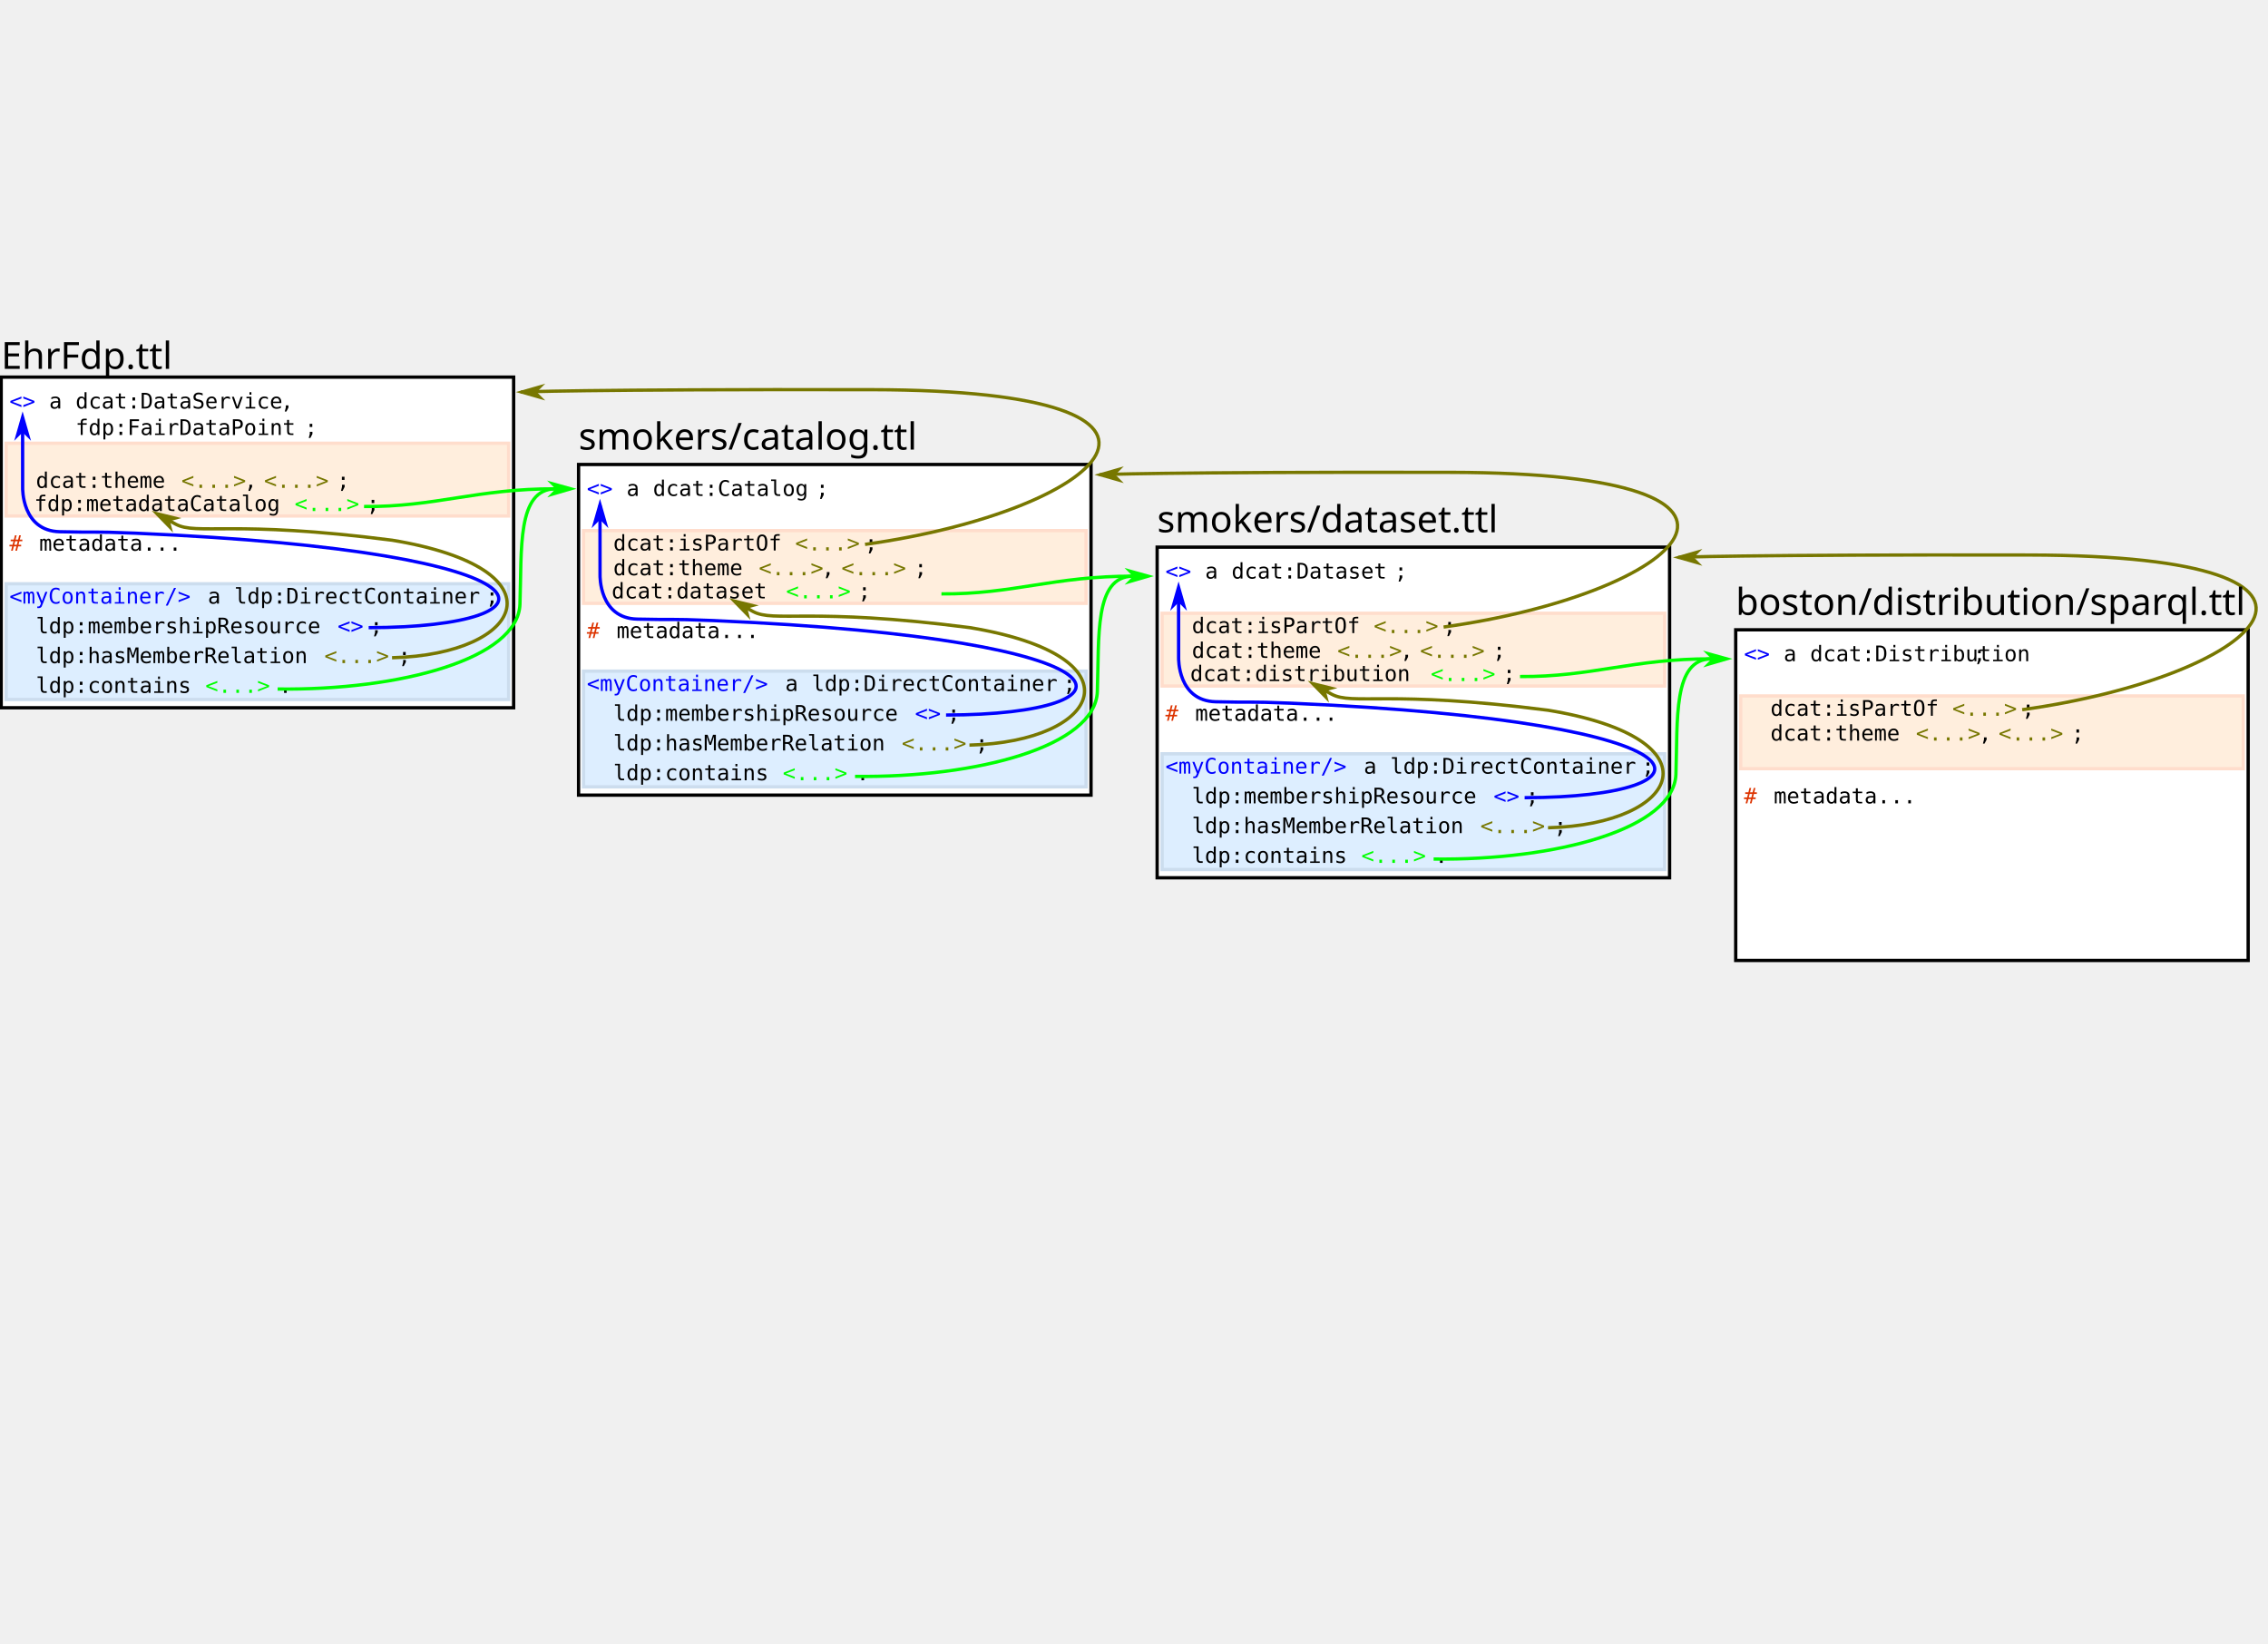
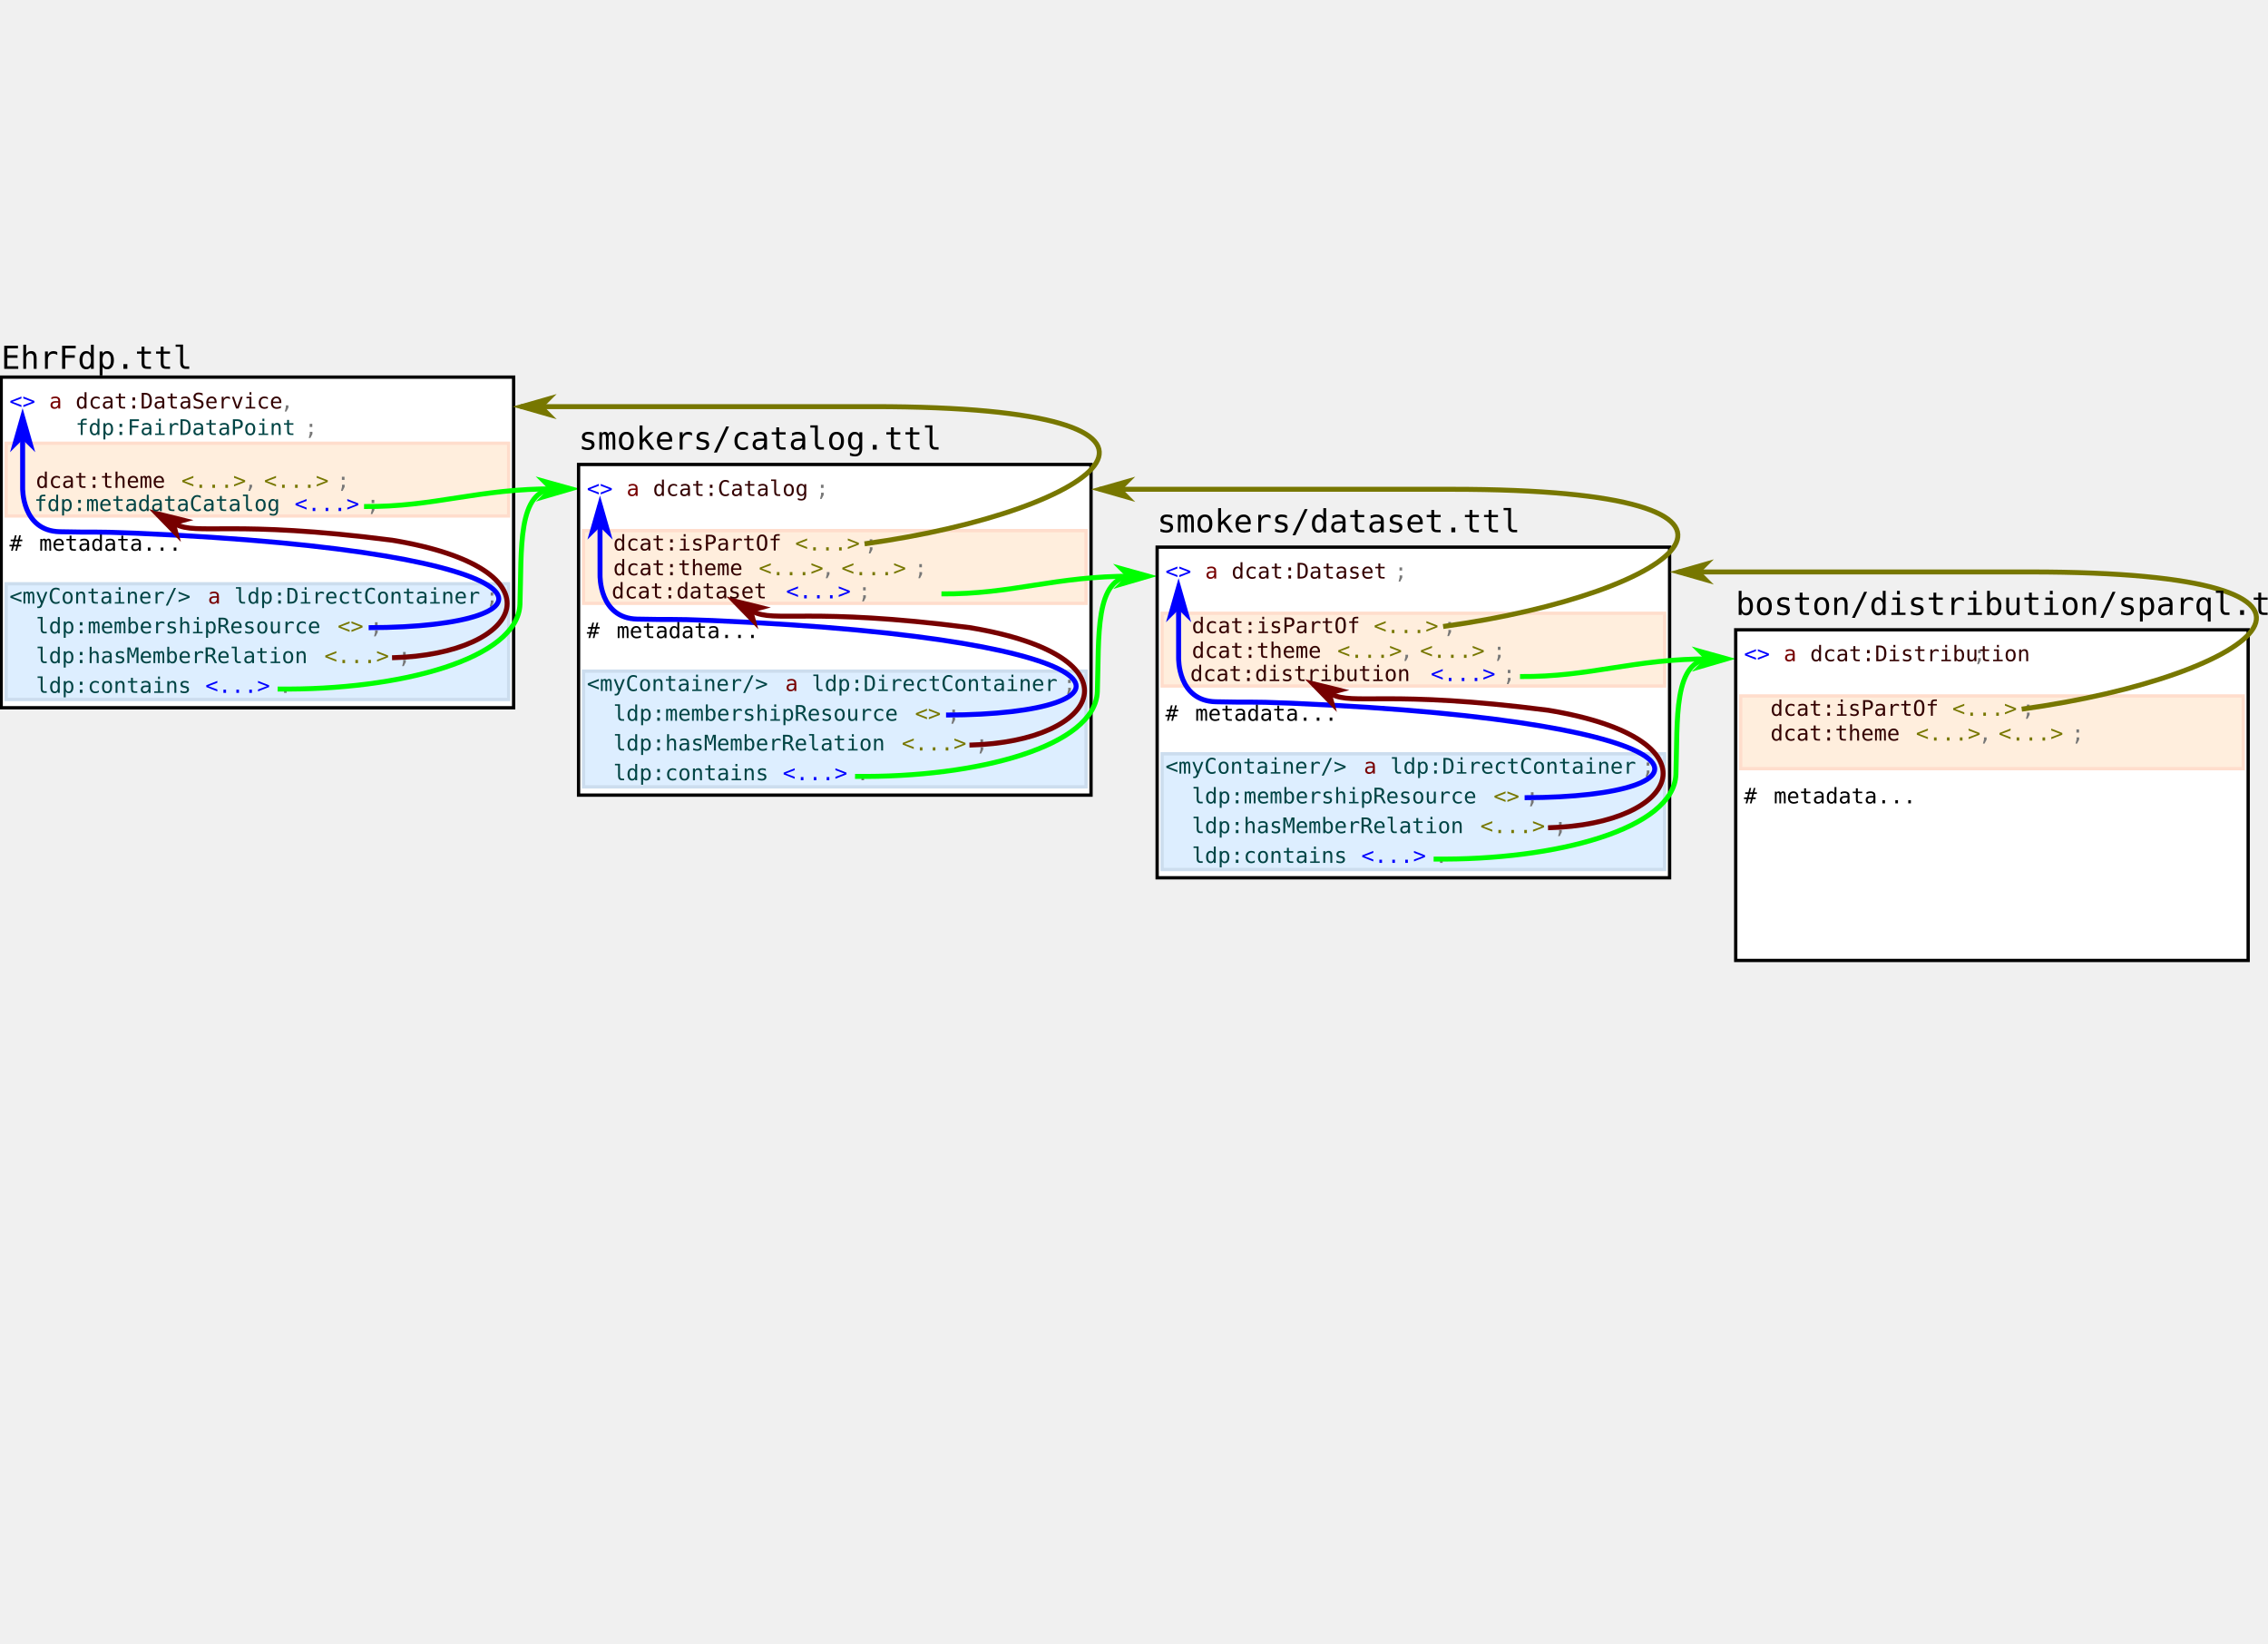
<svg xmlns="http://www.w3.org/2000/svg" xmlns:xlink="http://www.w3.org/1999/xlink" width="40.639cm" height="29.44cm" viewBox="0 0 1372 581.999" version="1.1" id="svg2186">
  <style>
+     text {
+       font-size: 13px;
+     }
+     tspan {
+       font-style:normal;
+       font-variant:normal;
+       font-weight:normal;
+       font-stretch:normal;
+       font-family:'DejaVu Sans Mono';
+       -inkscape-font-specification:'DejaVu Sans Mono'
+     }
+     path {
+       /* fill:none; -- strikes arrow heads */
+       stroke-width:3;
+       stroke-linecap:butt;
+       stroke-linejoin:miter;
+       stroke-miterlimit:4;
+       stroke-dasharray:none;
+       stroke-opacity:1;
+     }
+ 
+     /* Turtle */
+     .turtle { fill: #770000; }
+     .punct { fill: #777777; }
+     .comment marker { fill:#dd3300; }
+     .comment text   { fill:#000000; }
+ 
+     /* roles */
+     .meta { fill: #777700; }
+     .node { fill: #0000ff; }
+     .filename { font-size: large }
+ 
+     /* vocabularies */
+     .dcat { fill: #330000; }
+     .fdp  { fill: #004444; }
+     .ldp  { fill: #556677 }
+     .dc  { fill: #440044 }
+ 
+     /* parent */
+     #main .link { stroke:#00ff00 } /* default color for link arcs */
+ 
+     #ldp-arrows .node { stroke:#0000ff }
+     #ldp-arrows .meta { stroke:#770000 }
+     #ldp-arrows .link { stroke:#00ff00 }
+ 
+     #parent text { font-size:13px; }
+     #parent .link { fill: #777700; }
+     #parent path { stroke: #777700; }
+ 
+     .box { fill-opacity:1; stroke-width:2; stroke-opacity:1; fill:#ffffff }
+     .box.frame { fill:#ffffff; stroke:#000000 }
+     .box.dcat  { fill:#ffeedd; stroke:#ffddcc }
+     .box.ldp   { fill:#ddeeff; 1;stroke:#ccddee }
+ 
  </style>
-   <defs id="defs2190">
+   <defs id="sprites" style="display:none">
+     <g id="template">
+       <rect id="template-box" class="box frame" x="0" y="5" width="310" height="200" rx="0" ry="0" />
+       <rect id="dcat-box" class="box dcat" x="3" y="45" width="304" height="44" rx="0" ry="0" />
+       <text id="template-text" transform="translate(5,24)">
+         <tspan x="0" y="0" xml:space="preserve" class="node">&lt;&gt;</tspan>
+         <tspan x="24" y="0" xml:space="preserve" class="turtle">a</tspan>
+         <tspan x="16" y="48" xml:space="preserve" class="dcat predicate">dcat:theme</tspan>
+         <tspan x="104" y="48" xml:space="preserve" class="meta">&lt;...&gt;</tspan>
+         <tspan x="142" y="48" xml:space="preserve" class="punct">,</tspan>
+         <tspan x="154" y="48" xml:space="preserve" class="meta">&lt;...&gt;</tspan>
+         <tspan x="198" y="48" xml:space="preserve" class="punct">;</tspan>
+         <tspan x="0" y="86" xml:space="preserve" class="comment marker">#</tspan>
+         <tspan x="18" y="86" xml:space="preserve" class="comment text">metadata...</tspan>
+       </text>
+     </g>
+     <g id="ldp">
+       <rect id="fdp-box" class="box ldp" x="3" y="130" width="304" height="70" rx="0" ry="0" />
+       <text id="ldp-text" transform="translate(5,24)">
+         <tspan x="0" y="118" xml:space="preserve" class="fdp node">&lt;myContainer/&gt;</tspan>
+         <tspan x="120" y="118" xml:space="preserve" class="turtle">a</tspan>
+         <tspan x="136" y="118" xml:space="preserve" class="fdp class">ldp:DirectContainer</tspan>
+         <tspan x="288" y="118" xml:space="preserve" class="punct">;</tspan>
+         <tspan x="16" y="136" xml:space="preserve" class="fdp predicate">ldp:membershipResource</tspan>
+         <tspan x="198.5" y="136" xml:space="preserve" class="meta">&lt;&gt;</tspan>
+         <tspan x="218" y="136" xml:space="preserve" class="punct">;</tspan>
+         <tspan x="16" y="154" xml:space="preserve" class="fdp predicate">ldp:hasMemberRelation</tspan>
+         <tspan x="190.5" y="154" xml:space="preserve" class="meta">&lt;...&gt;</tspan>
+         <tspan x="235" y="154" xml:space="preserve" class="punct">;</tspan>
+         <tspan x="16" y="172" xml:space="preserve" class="fdp predicate">ldp:contains</tspan>
+         <tspan x="118.5" y="172" xml:space="preserve" class="node">&lt;...&gt;</tspan>
+         <tspan x="163" y="172" xml:space="preserve" class="punct">.</tspan>
+       </text>
+       <g id="ldp-arrows" transform="translate(0,-16)">
+         <path id="membershipResource" class="node" style="fill:none;marker-end:url(#Arrow1Mend)" d="M 222.301,172.546 C 342.863,172.37 346.045,126.806 81.226,115.401 52.399,114.233 60.464,115.115 35.459,114.527 12.311,113.982 12.987,87.969 12.987,87.969 l -0.026,-42.292" />
+         <path id="hasMemberRelation" class="meta" style="fill:none;marker-end:url(#Arrow1Mend)" d="m 236.448,190.74 c 80.353,-2.003 104.485,-53.818 0.115,-71.079 -96.551,-12.44 -118.311,-2.801 -131.09,-9.758 -5.817,-3.167 -10.961,-6.111 -10.961,-6.111" />
+         <path id="contains" class="link" style="fill:none;marker-end:url(#Arrow1Mend)" d="m 167.246,209.666 c 74.414,0.904 145.427,-18.344 146.582,-51.304 1.16,-33.093 -1.974,-69.735 21.496,-69.783 0,0 -7.15,0.082 8.797,-0.018" />
+       </g>
+     </g>
+     <g id="parent">
+       <text id="template-text" transform="translate(5,27)">
+         <tspan x="16" y="30" xml:space="preserve" class="dcat predicate">dcat:isPartOf</tspan>
+         <tspan x="126" y="30" xml:space="preserve" class="link">&lt;...&gt;</tspan>
+         <tspan x="168" y="30" xml:space="preserve" class="punct">;</tspan>
+       </text>
+       <path id="isPartOf" transform="translate(-350,-70)" style="fill:none;marker-end:url(#Arrow1Mstart)" d="M 523,123 C 668,103 750,40 528,40 354,40 311.012,40 316,40 v 0" />
+     </g>
+   </defs>
+   <defs id="markers">
    <marker style="overflow:visible" id="Arrow1Mstart" refX="0.0" refY="0.0" orient="auto">
      <path transform="scale(0.4) translate(10,0)" style="fill-rule:evenodd;fill:context-stroke;stroke:context-stroke;stroke-width:1.0pt" d="M 0.0,0.0 L 5.0,-5.0 L -12.5,0.0 L 5.0,5.0 L 0.0,0.0 z " id="path2633" />
    </marker>
    <marker style="overflow:visible;" id="Arrow1Mend" refX="0.0" refY="0.0" orient="auto">
      <path transform="scale(0.4) rotate(180) translate(10,0)" style="fill-rule:evenodd;fill:context-stroke;stroke:context-stroke;stroke-width:1.0pt;" d="M 0.0,0.0 L 5.0,-5.0 L -12.5,0.0 L 5.0,5.0 L 0.0,0.0 z " id="path2636" />
    </marker>
  </defs>
-   <defs id="sprites" style="display:none">
-     <g id="template">
-       <rect style="fill:#ffffff;fill-opacity:1;stroke:#000000;stroke-width:2;stroke-opacity:1" x="0" y="5" width="310" height="200" rx="0" ry="0" id="template-box" />
-       <rect style="fill:#ffeedd;fill-opacity:1;stroke:#ffddcc;stroke-width:2;stroke-opacity:1" x="3" y="45" width="304" height="44" rx="0" ry="0" id="dcat-box" />
-       <text font-size="13px" style="font-style:normal;font-variant:normal;font-weight:normal;font-stretch:normal;font-family:'DejaVu Sans Mono';-inkscape-font-specification:'DejaVu Sans Mono';text-anchor:start;fill:#000000;fill-opacity:1;stroke:none" id="template-text" transform="translate(5,24)">
-         <tspan x="0" y="0" xml:space="preserve" style="fill:#0000ff;font-style:normal;font-variant:normal;font-weight:normal;font-stretch:normal;font-family:'DejaVu Sans Mono';-inkscape-font-specification:'DejaVu Sans Mono'">&lt;&gt;</tspan>
-         <tspan x="24" y="0" xml:space="preserve" style="fill:#000000;font-style:normal;font-variant:normal;font-weight:normal;font-stretch:normal;font-family:'DejaVu Sans Mono';-inkscape-font-specification:'DejaVu Sans Mono'">a</tspan>
-         <tspan x="16" y="48" xml:space="preserve" style="fill:#000000;font-style:normal;font-variant:normal;font-weight:normal;font-stretch:normal;font-family:'DejaVu Sans Mono';-inkscape-font-specification:'DejaVu Sans Mono'">dcat:theme</tspan>
-         <tspan x="104" y="48" xml:space="preserve" style="fill:#777700;font-style:normal;font-variant:normal;font-weight:normal;font-stretch:normal;font-family:'DejaVu Sans Mono';-inkscape-font-specification:'DejaVu Sans Mono'">&lt;...&gt;</tspan>
-         <tspan x="142" y="48" xml:space="preserve" style="fill:#000000;font-style:normal;font-variant:normal;font-weight:normal;font-stretch:normal;font-family:'DejaVu Sans Mono';-inkscape-font-specification:'DejaVu Sans Mono'">,</tspan>
-         <tspan x="154" y="48" xml:space="preserve" style="fill:#777700;font-style:normal;font-variant:normal;font-weight:normal;font-stretch:normal;font-family:'DejaVu Sans Mono';-inkscape-font-specification:'DejaVu Sans Mono'">&lt;...&gt;</tspan>
-         <tspan x="198" y="48" xml:space="preserve" style="fill:#000000;font-style:normal;font-variant:normal;font-weight:normal;font-stretch:normal;font-family:'DejaVu Sans Mono';-inkscape-font-specification:'DejaVu Sans Mono'">;</tspan>
-         <tspan x="0" y="86" xml:space="preserve" style="fill:#dd3300;font-style:normal;font-variant:normal;font-weight:normal;font-stretch:normal;font-family:'DejaVu Sans Mono';-inkscape-font-specification:'DejaVu Sans Mono'">#</tspan>
-         <tspan x="18" y="86" xml:space="preserve" style="fill:#000000;font-style:normal;font-variant:normal;font-weight:normal;font-stretch:normal;font-family:'DejaVu Sans Mono';-inkscape-font-specification:'DejaVu Sans Mono'">metadata...</tspan>
-       </text>
-     </g>
-     <g id="ldp">
-       <rect style="fill:#ddeeff;fill-opacity:1;stroke:#ccddee;stroke-width:2;stroke-opacity:1" x="3" y="130" width="304" height="70" rx="0" ry="0" id="fdp-box" />
-       <text font-size="13px" style="font-style:normal;font-variant:normal;font-weight:normal;font-stretch:normal;font-family:'DejaVu Sans Mono';-inkscape-font-specification:'DejaVu Sans Mono';text-anchor:start;fill:#000000;fill-opacity:1;stroke:none" id="ldp-text" transform="translate(5,24)">
-         <tspan x="0" y="118" xml:space="preserve" style="fill:#0000ff;font-style:normal;font-variant:normal;font-weight:normal;font-stretch:normal;font-family:'DejaVu Sans Mono';-inkscape-font-specification:'DejaVu Sans Mono'">&lt;myContainer/&gt;</tspan>
-         <tspan x="120" y="118" xml:space="preserve" style="fill:#000000;font-style:normal;font-variant:normal;font-weight:normal;font-stretch:normal;font-family:'DejaVu Sans Mono';-inkscape-font-specification:'DejaVu Sans Mono'">a</tspan>
-         <tspan x="136" y="118" xml:space="preserve" style="fill:#000000;font-style:normal;font-variant:normal;font-weight:normal;font-stretch:normal;font-family:'DejaVu Sans Mono';-inkscape-font-specification:'DejaVu Sans Mono'">ldp:DirectContainer</tspan>
-         <tspan x="288" y="118" xml:space="preserve" style="fill:#000000;font-style:normal;font-variant:normal;font-weight:normal;font-stretch:normal;font-family:'DejaVu Sans Mono';-inkscape-font-specification:'DejaVu Sans Mono'">;</tspan>
-         <tspan x="16" y="136" xml:space="preserve" style="fill:#000000;font-style:normal;font-variant:normal;font-weight:normal;font-stretch:normal;font-family:'DejaVu Sans Mono';-inkscape-font-specification:'DejaVu Sans Mono'">ldp:membershipResource</tspan>
-         <tspan x="198.5" y="136" xml:space="preserve" style="fill:#0000ff;font-style:normal;font-variant:normal;font-weight:normal;font-stretch:normal;font-family:'DejaVu Sans Mono';-inkscape-font-specification:'DejaVu Sans Mono'">&lt;&gt;</tspan>
-         <tspan x="218" y="136" xml:space="preserve" style="fill:#000000;font-style:normal;font-variant:normal;font-weight:normal;font-stretch:normal;font-family:'DejaVu Sans Mono';-inkscape-font-specification:'DejaVu Sans Mono'">;</tspan>
-         <tspan x="16" y="154" xml:space="preserve" style="fill:#000000;font-style:normal;font-variant:normal;font-weight:normal;font-stretch:normal;font-family:'DejaVu Sans Mono';-inkscape-font-specification:'DejaVu Sans Mono'">ldp:hasMemberRelation</tspan>
-         <tspan x="190.5" y="154" xml:space="preserve" style="fill:#777700;font-style:normal;font-variant:normal;font-weight:normal;font-stretch:normal;font-family:'DejaVu Sans Mono';-inkscape-font-specification:'DejaVu Sans Mono'">&lt;...&gt;</tspan>
-         <tspan x="235" y="154" xml:space="preserve" style="fill:#000000;font-style:normal;font-variant:normal;font-weight:normal;font-stretch:normal;font-family:'DejaVu Sans Mono';-inkscape-font-specification:'DejaVu Sans Mono'">;</tspan>
-         <tspan x="16" y="172" xml:space="preserve" style="fill:#000000;font-style:normal;font-variant:normal;font-weight:normal;font-stretch:normal;font-family:'DejaVu Sans Mono';-inkscape-font-specification:'DejaVu Sans Mono'">ldp:contains</tspan>
-         <tspan x="118.5" y="172" xml:space="preserve" style="fill:#00ff00;font-style:normal;font-variant:normal;font-weight:normal;font-stretch:normal;font-family:'DejaVu Sans Mono';-inkscape-font-specification:'DejaVu Sans Mono'">&lt;...&gt;</tspan>
-         <tspan x="163" y="172" xml:space="preserve" style="fill:#000000;font-style:normal;font-variant:normal;font-weight:normal;font-stretch:normal;font-family:'DejaVu Sans Mono';-inkscape-font-specification:'DejaVu Sans Mono'">.</tspan>
-       </text>
-       <g id="ldp-arrows" transform="translate(0,-16)">
-         <path style="fill:none;stroke:#0000ff;stroke-width:2;stroke-linecap:butt;stroke-linejoin:miter;stroke-miterlimit:4;stroke-dasharray:none;stroke-opacity:1;marker-end:url(#Arrow1Mend)" d="M 222.301,172.546 C 342.863,172.37 346.045,126.806 81.226,115.401 52.399,114.233 60.464,115.115 35.459,114.527 12.311,113.982 12.987,87.969 12.987,87.969 l -0.026,-42.292" id="membershipResource" />
-         <path style="fill:none;stroke:#777700;stroke-width:2;stroke-linecap:butt;stroke-linejoin:miter;stroke-miterlimit:4;stroke-dasharray:none;stroke-opacity:1;marker-end:url(#Arrow1Mend)" d="m 236.448,190.74 c 80.353,-2.003 104.485,-53.818 0.115,-71.079 -96.551,-12.44 -118.311,-2.801 -131.09,-9.758 -5.817,-3.167 -10.961,-6.111 -10.961,-6.111" id="hasMemberRelation" />
-         <path style="fill:none;stroke:#00ff00;stroke-width:2;stroke-linecap:butt;stroke-linejoin:miter;stroke-miterlimit:4;stroke-dasharray:none;stroke-opacity:1;marker-end:url(#Arrow1Mend)" d="m 167.246,209.666 c 74.414,0.904 145.427,-18.344 146.582,-51.304 1.16,-33.093 -1.974,-69.735 21.496,-69.783 0,0 -7.15,0.082 8.797,-0.018" id="contains" />
-       </g>
-     </g>
-     <g id="parent">
-       <text font-size="13px" style="font-style:normal;font-variant:normal;font-weight:normal;font-stretch:normal;font-family:'DejaVu Sans Mono';-inkscape-font-specification:'DejaVu Sans Mono';text-anchor:start;fill:#000000;fill-opacity:1;stroke:none" id="template-text" transform="translate(5,27)">
-         <tspan x="16" y="30" xml:space="preserve" style="fill:#000000;font-style:normal;font-variant:normal;font-weight:normal;font-stretch:normal;font-family:'DejaVu Sans Mono';-inkscape-font-specification:'DejaVu Sans Mono'">dcat:isPartOf</tspan>
-         <tspan x="126" y="30" xml:space="preserve" style="fill:#777700;font-style:normal;font-variant:normal;font-weight:normal;font-stretch:normal;font-family:'DejaVu Sans Mono';-inkscape-font-specification:'DejaVu Sans Mono'">&lt;...&gt;</tspan>
-         <tspan x="168" y="30" xml:space="preserve" style="fill:#000000;font-style:normal;font-variant:normal;font-weight:normal;font-stretch:normal;font-family:'DejaVu Sans Mono';-inkscape-font-specification:'DejaVu Sans Mono'">;</tspan>
-       </text>
-       <path style="fill:none;stroke:#777700;stroke-width:2;stroke-linecap:butt;stroke-linejoin:miter;stroke-miterlimit:4;stroke-dasharray:none;stroke-opacity:1;marker-end:url(#Arrow1Mstart)" d="M 523.298,123.327 C 667.619,103.294 749.964,30.153 527.591,29.755 353.799,29.444 311.012,31.197 316,31.197 v 0" id="isPartOf" transform="translate(-350,-70)" />
-     </g>
-   </defs>
  <g id="main">
    <g id="EhrFdp" transform="translate(0.7131968,17.15353)">
      <use xlink:href="#template" x="0" y="0" width="100%" height="100%" />
      <use xlink:href="#ldp" x="0" y="0" width="100%" height="100%" />
-       <text font-size="22.577px" style="font-style:normal;font-weight:normal;font-family:sans-serif;text-anchor:start;fill:#000000;fill-opacity:1;stroke:none" id="EhrFdp-title">
-         <tspan x="0" y="0" id="tspan2162">EhrFdp.ttl</tspan>
+       <text id="EhrFdp-title" class="filename">
+         <tspan x="0" y="0">EhrFdp.ttl</tspan>
      </text>
-       <text font-size="13px" style="font-style:normal;font-variant:normal;font-weight:normal;font-stretch:normal;font-family:'DejaVu Sans Mono';-inkscape-font-specification:'DejaVu Sans Mono';text-anchor:start;fill:#000000;fill-opacity:1;stroke:none" id="EhrFdp-text" transform="translate(5,24)">
-         <tspan x="40" y="0" xml:space="preserve" style="fill:#000000;font-style:normal;font-variant:normal;font-weight:normal;font-stretch:normal;font-family:'DejaVu Sans Mono';-inkscape-font-specification:'DejaVu Sans Mono'">dcat:DataService</tspan>
-         <tspan x="164" y="0" xml:space="preserve" style="fill:#000000;font-style:normal;font-variant:normal;font-weight:normal;font-stretch:normal;font-family:'DejaVu Sans Mono';-inkscape-font-specification:'DejaVu Sans Mono'">,</tspan>
-         <tspan x="40" y="16" xml:space="preserve" style="fill:#000000;font-style:normal;font-variant:normal;font-weight:normal;font-stretch:normal;font-family:'DejaVu Sans Mono';-inkscape-font-specification:'DejaVu Sans Mono'">fdp:FairDataPoint</tspan>
-         <tspan x="178.5" y="16" xml:space="preserve" style="fill:#000000;font-style:normal;font-variant:normal;font-weight:normal;font-stretch:normal;font-family:'DejaVu Sans Mono';-inkscape-font-specification:'DejaVu Sans Mono'">;</tspan>
-         <tspan x="15" y="62" xml:space="preserve" style="fill:#000000;font-style:normal;font-variant:normal;font-weight:normal;font-stretch:normal;font-family:'DejaVu Sans Mono';-inkscape-font-specification:'DejaVu Sans Mono'">fdp:metadataCatalog</tspan>
-         <tspan x="172.5" y="62" xml:space="preserve" style="fill:#00ff00;font-style:normal;font-variant:normal;font-weight:normal;font-stretch:normal;font-family:'DejaVu Sans Mono';-inkscape-font-specification:'DejaVu Sans Mono'">&lt;...&gt;</tspan>
-         <tspan x="216" y="62" xml:space="preserve" style="fill:#000000;font-style:normal;font-variant:normal;font-weight:normal;font-stretch:normal;font-family:'DejaVu Sans Mono';-inkscape-font-specification:'DejaVu Sans Mono'">;</tspan>
+       <text id="EhrFdp-text" transform="translate(5,24)">
+         <tspan x="40" y="0" xml:space="preserve" class="dcat class">dcat:DataService</tspan>
+         <tspan x="164" y="0" xml:space="preserve" class="punct">,</tspan>
+         <tspan x="40" y="16" xml:space="preserve" class="fdp">fdp:FairDataPoint</tspan>
+         <tspan x="178.5" y="16" xml:space="preserve" class="punct">;</tspan>
+         <tspan x="15" y="62" xml:space="preserve" class="fdp">fdp:metadataCatalog</tspan>
+         <tspan x="172.5" y="62" xml:space="preserve" class="node">&lt;...&gt;</tspan>
+         <tspan x="216" y="62" xml:space="preserve" class="punct">;</tspan>
      </text>
-       <path style="fill:none;stroke:#00ff00;stroke-width:2;stroke-linecap:butt;stroke-linejoin:miter;stroke-miterlimit:4;stroke-dasharray:none;stroke-opacity:1" d="m 219.507,99.264 c 42.961,0.384 68.716,-10.908 115.816,-10.685 3.175,0.015 3.851,0.168 3.851,0.168" id="EhrFdp-nested" transform="translate(0,-16)" />
+       <path id="EhrFdp-nested" class="link" style="fill:none" transform="translate(0,-16)" d="m 219.507,99.264 c 42.961,0.384 68.716,-10.908 115.816,-10.685 3.175,0.015 3.851,0.168 3.851,0.168" />
    </g>
    <g id="smokers-catalog" transform="translate(350,50)">
      <use xlink:href="#template" x="0" y="20" width="100%" height="100%" />
      <use xlink:href="#ldp" x="0" y="20" width="100%" height="100%" />
      <use xlink:href="#parent" x="0" y="20" width="100%" height="100%" />
-       <text font-size="22.577px" style="font-style:normal;font-weight:normal;font-family:sans-serif;text-anchor:start;fill:#000000;fill-opacity:1;stroke:none" id="smokers-catalog-title">
+       <text id="smokers-catalog-title" class="filename">
        <tspan x="0" y="16" id="tspan2162">smokers/catalog.ttl</tspan>
      </text>
-       <text font-size="13px" style="font-style:normal;font-variant:normal;font-weight:normal;font-stretch:normal;font-family:'DejaVu Sans Mono';-inkscape-font-specification:'DejaVu Sans Mono';text-anchor:start;fill:#000000;fill-opacity:1;stroke:none" id="smokers-catalog-text" transform="translate(5,24)">
-         <tspan x="40" y="20" xml:space="preserve" style="fill:#000000;font-style:normal;font-variant:normal;font-weight:normal;font-stretch:normal;font-family:'DejaVu Sans Mono';-inkscape-font-specification:'DejaVu Sans Mono'">dcat:Catalog</tspan>
-         <tspan x="138.5" y="20" xml:space="preserve" style="fill:#000000;font-style:normal;font-variant:normal;font-weight:normal;font-stretch:normal;font-family:'DejaVu Sans Mono';-inkscape-font-specification:'DejaVu Sans Mono'">;</tspan>
-         <tspan x="15" y="82" xml:space="preserve" style="fill:#000000;font-style:normal;font-variant:normal;font-weight:normal;font-stretch:normal;font-family:'DejaVu Sans Mono';-inkscape-font-specification:'DejaVu Sans Mono'">dcat:dataset</tspan>
-         <tspan x="120.5" y="82" xml:space="preserve" style="fill:#00ff00;font-style:normal;font-variant:normal;font-weight:normal;font-stretch:normal;font-family:'DejaVu Sans Mono';-inkscape-font-specification:'DejaVu Sans Mono'">&lt;...&gt;</tspan>
-         <tspan x="164" y="82" xml:space="preserve" style="fill:#000000;font-style:normal;font-variant:normal;font-weight:normal;font-stretch:normal;font-family:'DejaVu Sans Mono';-inkscape-font-specification:'DejaVu Sans Mono'">;</tspan>
+       <text id="smokers-catalog-text" transform="translate(5,24)">
+         <tspan x="40" y="20" xml:space="preserve" class="dcat class">dcat:Catalog</tspan>
+         <tspan x="138.5" y="20" xml:space="preserve" class="punct">;</tspan>
+         <tspan x="15" y="82" xml:space="preserve" class="dcat predicate">dcat:dataset</tspan>
+         <tspan x="120.5" y="82" xml:space="preserve" class="node">&lt;...&gt;</tspan>
+         <tspan x="164" y="82" xml:space="preserve" class="punct">;</tspan>
      </text>
-       <path style="fill:none;stroke:#00ff00;stroke-width:2;stroke-linecap:butt;stroke-linejoin:miter;stroke-miterlimit:4;stroke-dasharray:none;stroke-opacity:1" d="m 219.507,99.264 c 42.961,0.384 68.716,-10.908 115.816,-10.685 3.175,0.015 3.851,0.168 3.851,0.168" id="smokers-catalog-nested" transform="translate(0,4)" />
+       <path id="smokers-catalog-nested" class="link" style="fill:none" transform="translate(0,4)" d="m 219.507,99.264 c 42.961,0.384 68.716,-10.908 115.816,-10.685 3.175,0.015 3.851,0.168 3.851,0.168" />
    </g>
    <g id="smokers-dataset" transform="translate(700,100)">
      <use xlink:href="#template" x="0" y="20" width="100%" height="100%" />
      <use xlink:href="#ldp" x="0" y="20" width="100%" height="100%" />
      <use xlink:href="#parent" x="0" y="20" width="100%" height="100%" />
-       <text font-size="22.577px" style="font-style:normal;font-weight:normal;font-family:sans-serif;text-anchor:start;fill:#000000;fill-opacity:1;stroke:none" id="smokers-dataset-title">
+       <text id="smokers-dataset-title" class="filename">
        <tspan x="0" y="16">smokers/dataset.ttl</tspan>
      </text>
-       <text font-size="13px" style="font-style:normal;font-variant:normal;font-weight:normal;font-stretch:normal;font-family:'DejaVu Sans Mono';-inkscape-font-specification:'DejaVu Sans Mono';text-anchor:start;fill:#000000;fill-opacity:1;stroke:none" id="smokers-dataset-text" transform="translate(5,24)">
-         <tspan x="40" y="20" xml:space="preserve" style="fill:#000000;font-style:normal;font-variant:normal;font-weight:normal;font-stretch:normal;font-family:'DejaVu Sans Mono';-inkscape-font-specification:'DejaVu Sans Mono'">dcat:Dataset</tspan>
-         <tspan x="138.5" y="20" xml:space="preserve" style="fill:#000000;font-style:normal;font-variant:normal;font-weight:normal;font-stretch:normal;font-family:'DejaVu Sans Mono';-inkscape-font-specification:'DejaVu Sans Mono'">;</tspan>
-         <tspan x="15" y="82" xml:space="preserve" style="fill:#000000;font-style:normal;font-variant:normal;font-weight:normal;font-stretch:normal;font-family:'DejaVu Sans Mono';-inkscape-font-specification:'DejaVu Sans Mono'">dcat:distribution</tspan>
-         <tspan x="160.5" y="82" xml:space="preserve" style="fill:#00ff00;font-style:normal;font-variant:normal;font-weight:normal;font-stretch:normal;font-family:'DejaVu Sans Mono';-inkscape-font-specification:'DejaVu Sans Mono'">&lt;...&gt;</tspan>
-         <tspan x="204" y="82" xml:space="preserve" style="fill:#000000;font-style:normal;font-variant:normal;font-weight:normal;font-stretch:normal;font-family:'DejaVu Sans Mono';-inkscape-font-specification:'DejaVu Sans Mono'">;</tspan>
+       <text id="smokers-dataset-text" transform="translate(5,24)">
+         <tspan x="40" y="20" xml:space="preserve" class="dcat class">dcat:Dataset</tspan>
+         <tspan x="138.5" y="20" xml:space="preserve" class="punct">;</tspan>
+         <tspan x="15" y="82" xml:space="preserve" class="dcat predicate">dcat:distribution</tspan>
+         <tspan x="160.5" y="82" xml:space="preserve" class="node">&lt;...&gt;</tspan>
+         <tspan x="204" y="82" xml:space="preserve" class="punct">;</tspan>
      </text>
-       <path style="fill:none;stroke:#00ff00;stroke-width:2;stroke-linecap:butt;stroke-linejoin:miter;stroke-miterlimit:4;stroke-dasharray:none;stroke-opacity:1" d="m 219.507,99.264 c 42.961,0.384 68.716,-10.908 115.816,-10.685 3.175,0.015 3.851,0.168 3.851,0.168" id="smokers-dataset-nested" transform="translate(0,4)" />
+       <path id="smokers-dataset-nested" class="link" style="fill:none" transform="translate(0,4)" d="m 219.507,99.264 c 42.961,0.384 68.716,-10.908 115.816,-10.685 3.175,0.015 3.851,0.168 3.851,0.168" />
    </g>
    <g id="smokers-distribution" transform="translate(1050,150)">
      <use xlink:href="#template" x="0" y="20" width="100%" height="100%" />
      <use xlink:href="#parent" x="0" y="20" width="100%" height="100%" />
-       <text font-size="22.577px" style="font-style:normal;font-weight:normal;font-family:sans-serif;text-anchor:start;fill:#000000;fill-opacity:1;stroke:none" id="smokers-distribution-title">
+       <text id="smokers-distribution-title" class="filename">
        <tspan x="0" y="16" id="tspan2162">boston/distribution/sparql.ttl</tspan>
      </text>
-       <text font-size="13px" style="font-style:normal;font-variant:normal;font-weight:normal;font-stretch:normal;font-family:'DejaVu Sans Mono';-inkscape-font-specification:'DejaVu Sans Mono';text-anchor:start;fill:#000000;fill-opacity:1;stroke:none" id="smokers-distribution-text" transform="translate(5,24)">
-         <tspan x="40" y="20" xml:space="preserve" style="fill:#000000;font-style:normal;font-variant:normal;font-weight:normal;font-stretch:normal;font-family:'DejaVu Sans Mono';-inkscape-font-specification:'DejaVu Sans Mono'">dcat:Distribution</tspan>
-         <tspan x="138.5" y="20" xml:space="preserve" style="fill:#000000;font-style:normal;font-variant:normal;font-weight:normal;font-stretch:normal;font-family:'DejaVu Sans Mono';-inkscape-font-specification:'DejaVu Sans Mono'">;</tspan>
+       <text id="smokers-distribution-text" transform="translate(5,24)" font-size="13px">
+         <tspan x="40" y="20" xml:space="preserve" class="dcat predicate">dcat:Distribution</tspan>
+         <tspan x="138.5" y="20" xml:space="preserve" class="punct">;</tspan>
      </text>
    </g>
  </g>
</svg>
